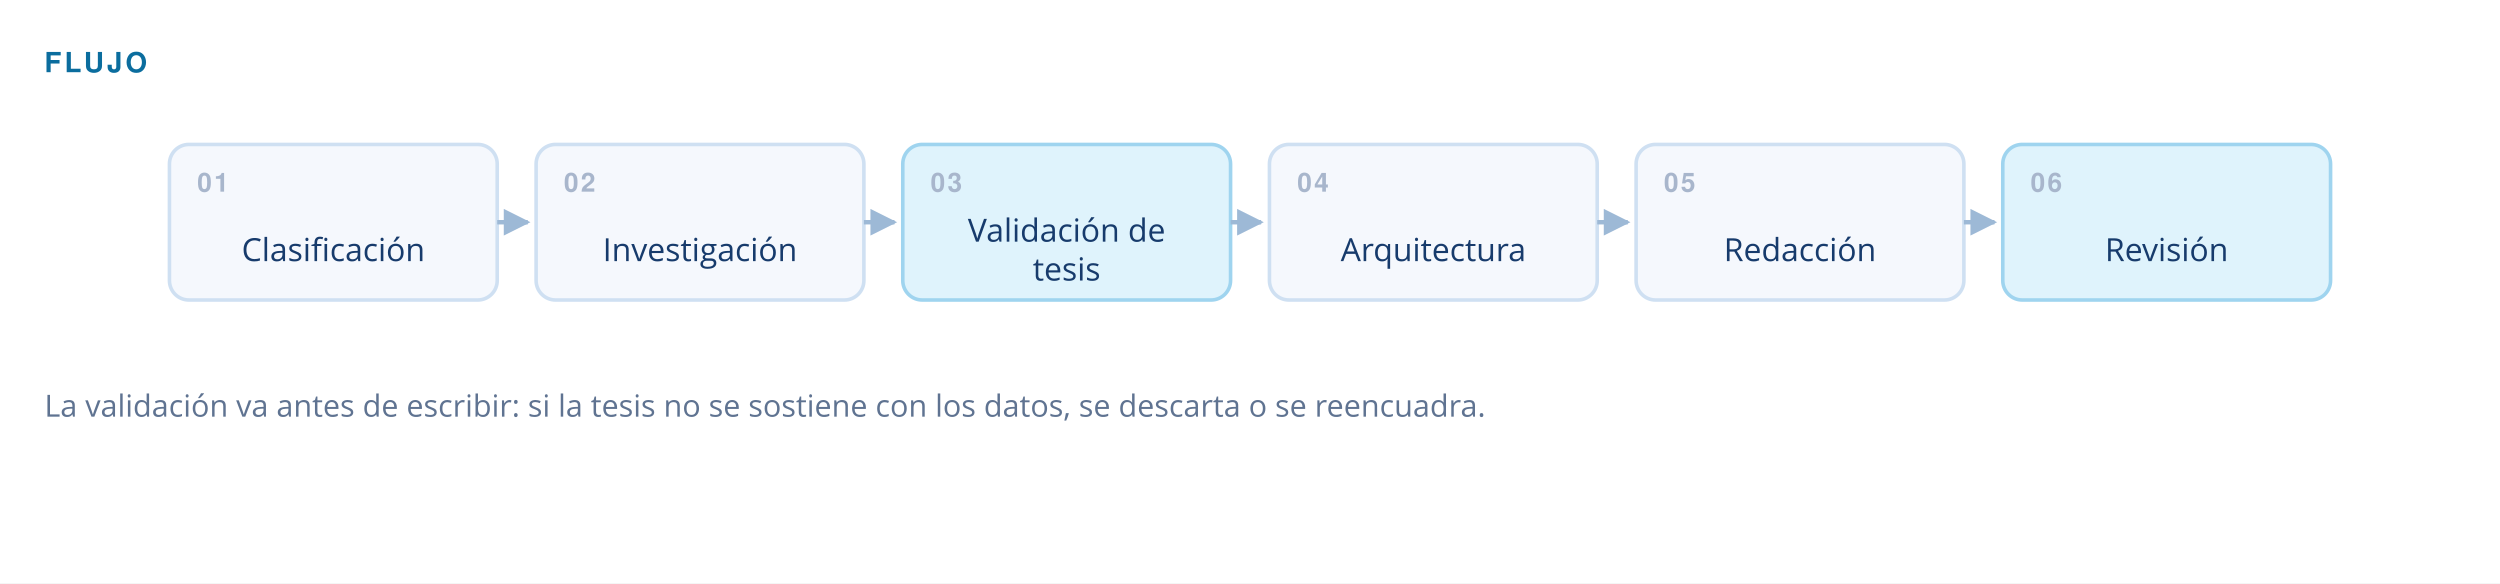
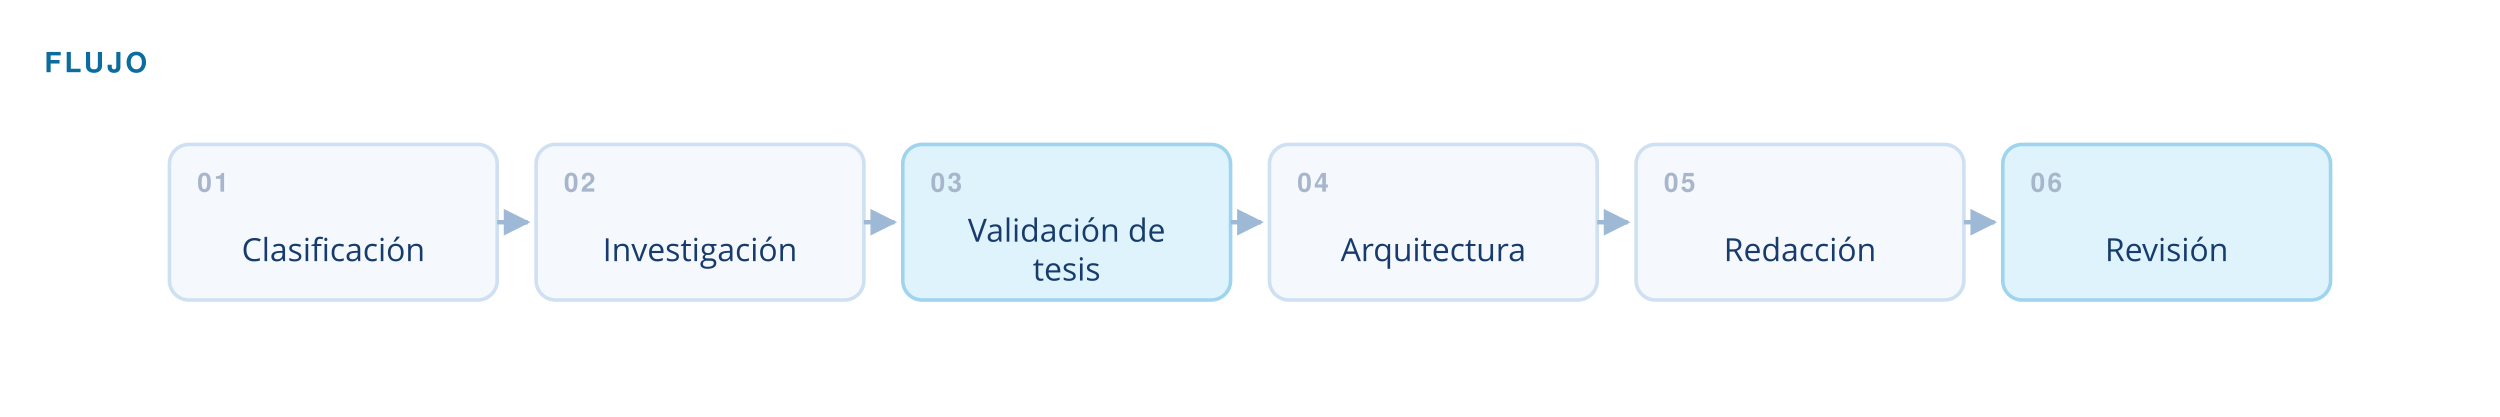
- <svg xmlns="http://www.w3.org/2000/svg" width="900" height="210" viewBox="0 0 900 210" role="img" aria-label="Flujo de Investigación y redacción financiera">
+ <svg xmlns="http://www.w3.org/2000/svg" width="900" height="150" viewBox="0 0 900 150" role="img" aria-label="Flujo de Investigación y redacción financiera">
  <defs>
    <marker id="f" viewBox="0 0 10 10" refX="9" refY="5" markerWidth="6" markerHeight="6" orient="auto">
      <path d="M0 0 L10 5 L0 10 z" fill="#9db9d6" />
    </marker>
  </defs>
  <style>
 .b{fill:#f5f8fd;stroke:#cfe0f2;stroke-width:1.3}
 .b1{fill:#dff3fc;stroke:#9fd4ef;stroke-width:1.3}
 .n{font-family:'Open Sans',Helvetica,Arial,sans-serif;font-size:11.5px;fill:#173b6c}
 .i{font-family:Poppins,Helvetica,Arial,sans-serif;font-size:9.5px;font-weight:600;letter-spacing:.8px;fill:#a8b6cc}
 .lb{font-family:Poppins,Helvetica,Arial,sans-serif;font-size:10px;font-weight:600;letter-spacing:1.1px;fill:#0b6d9e}
 .s{font-family:'Open Sans',Helvetica,Arial,sans-serif;font-size:11px;fill:#5f7391}
 .ln{stroke:#9db9d6;stroke-width:1.6;fill:none;marker-end:url(#f)}
</style>
  <rect width="900" height="210" fill="#fff" />
  <text class="lb" x="16" y="26">FLUJO</text>
  <rect class="b" x="61" y="52" width="118" height="56" rx="7" />
  <text class="i" x="71" y="69">01</text>
  <text class="n" x="120.0" y="94" text-anchor="middle">Clasificación</text>
  <path class="ln" d="M179 80 L190 80" />
  <rect class="b" x="193" y="52" width="118" height="56" rx="7" />
  <text class="i" x="203" y="69">02</text>
  <text class="n" x="252.0" y="94" text-anchor="middle">Investigación</text>
  <path class="ln" d="M311 80 L322 80" />
  <rect class="b1" x="325" y="52" width="118" height="56" rx="7" />
  <text class="i" x="335" y="69">03</text>
  <text class="n" x="384.0" y="87" text-anchor="middle">Validación de</text>
  <text class="n" x="384.0" y="101" text-anchor="middle">tesis</text>
  <path class="ln" d="M443 80 L454 80" />
  <rect class="b" x="457" y="52" width="118" height="56" rx="7" />
  <text class="i" x="467" y="69">04</text>
  <text class="n" x="516.0" y="94" text-anchor="middle">Arquitectura</text>
  <path class="ln" d="M575 80 L586 80" />
  <rect class="b" x="589" y="52" width="118" height="56" rx="7" />
  <text class="i" x="599" y="69">05</text>
  <text class="n" x="648.0" y="94" text-anchor="middle">Redacción</text>
  <path class="ln" d="M707 80 L718 80" />
  <rect class="b1" x="721" y="52" width="118" height="56" rx="7" />
  <text class="i" x="731" y="69">06</text>
  <text class="n" x="780.0" y="94" text-anchor="middle">Revisión</text>
-   <text class="s" x="16" y="150">La validación va antes de escribir: si la tesis no se sostiene con los datos, se descarta o se reencuadra.</text>
</svg>
